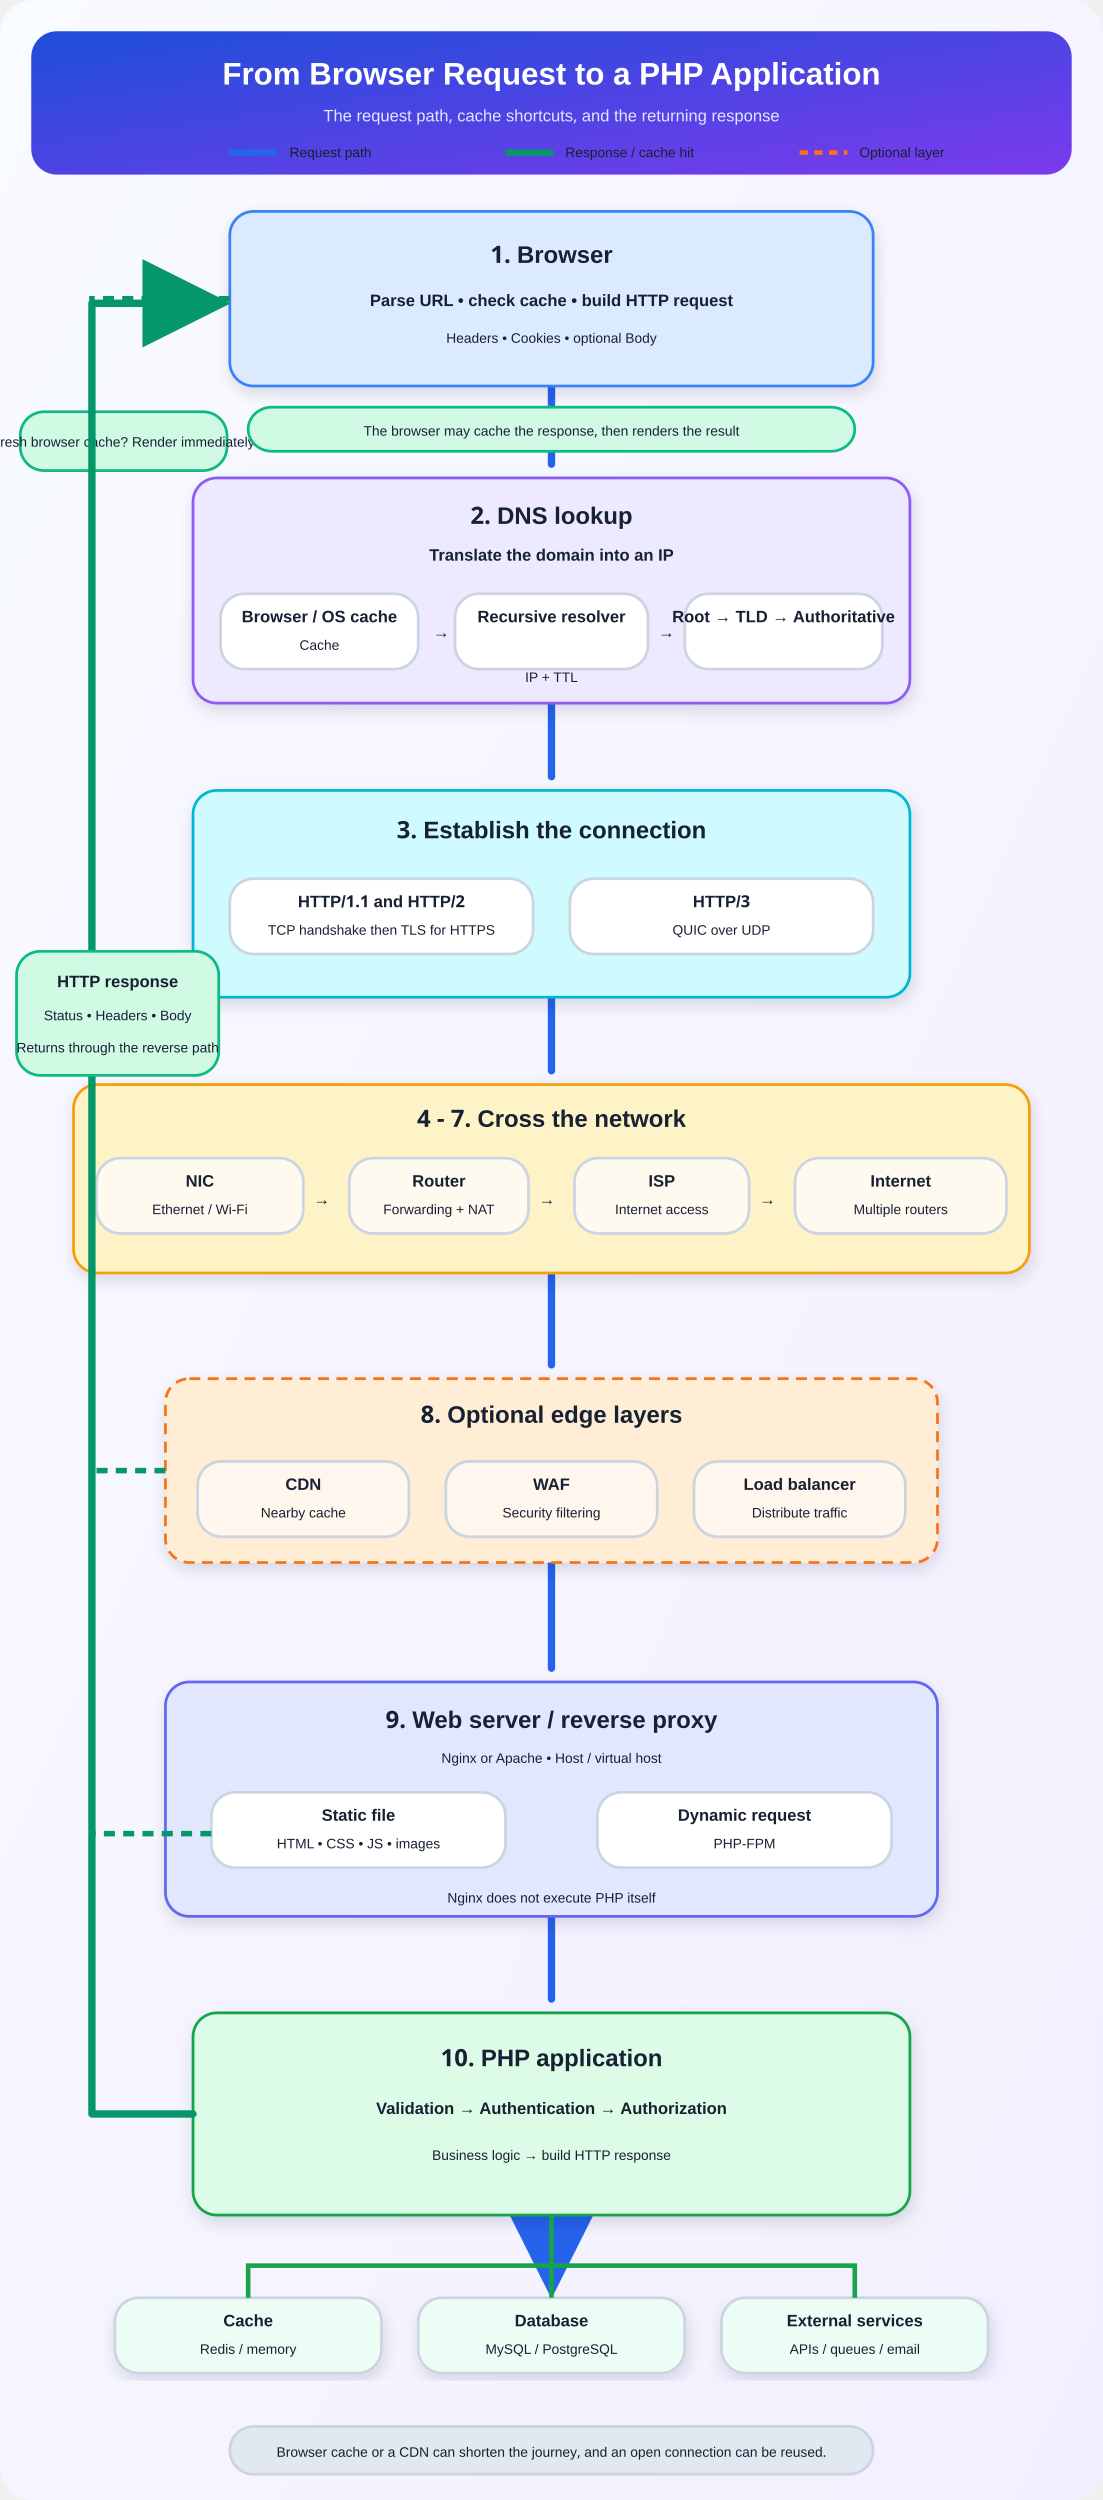
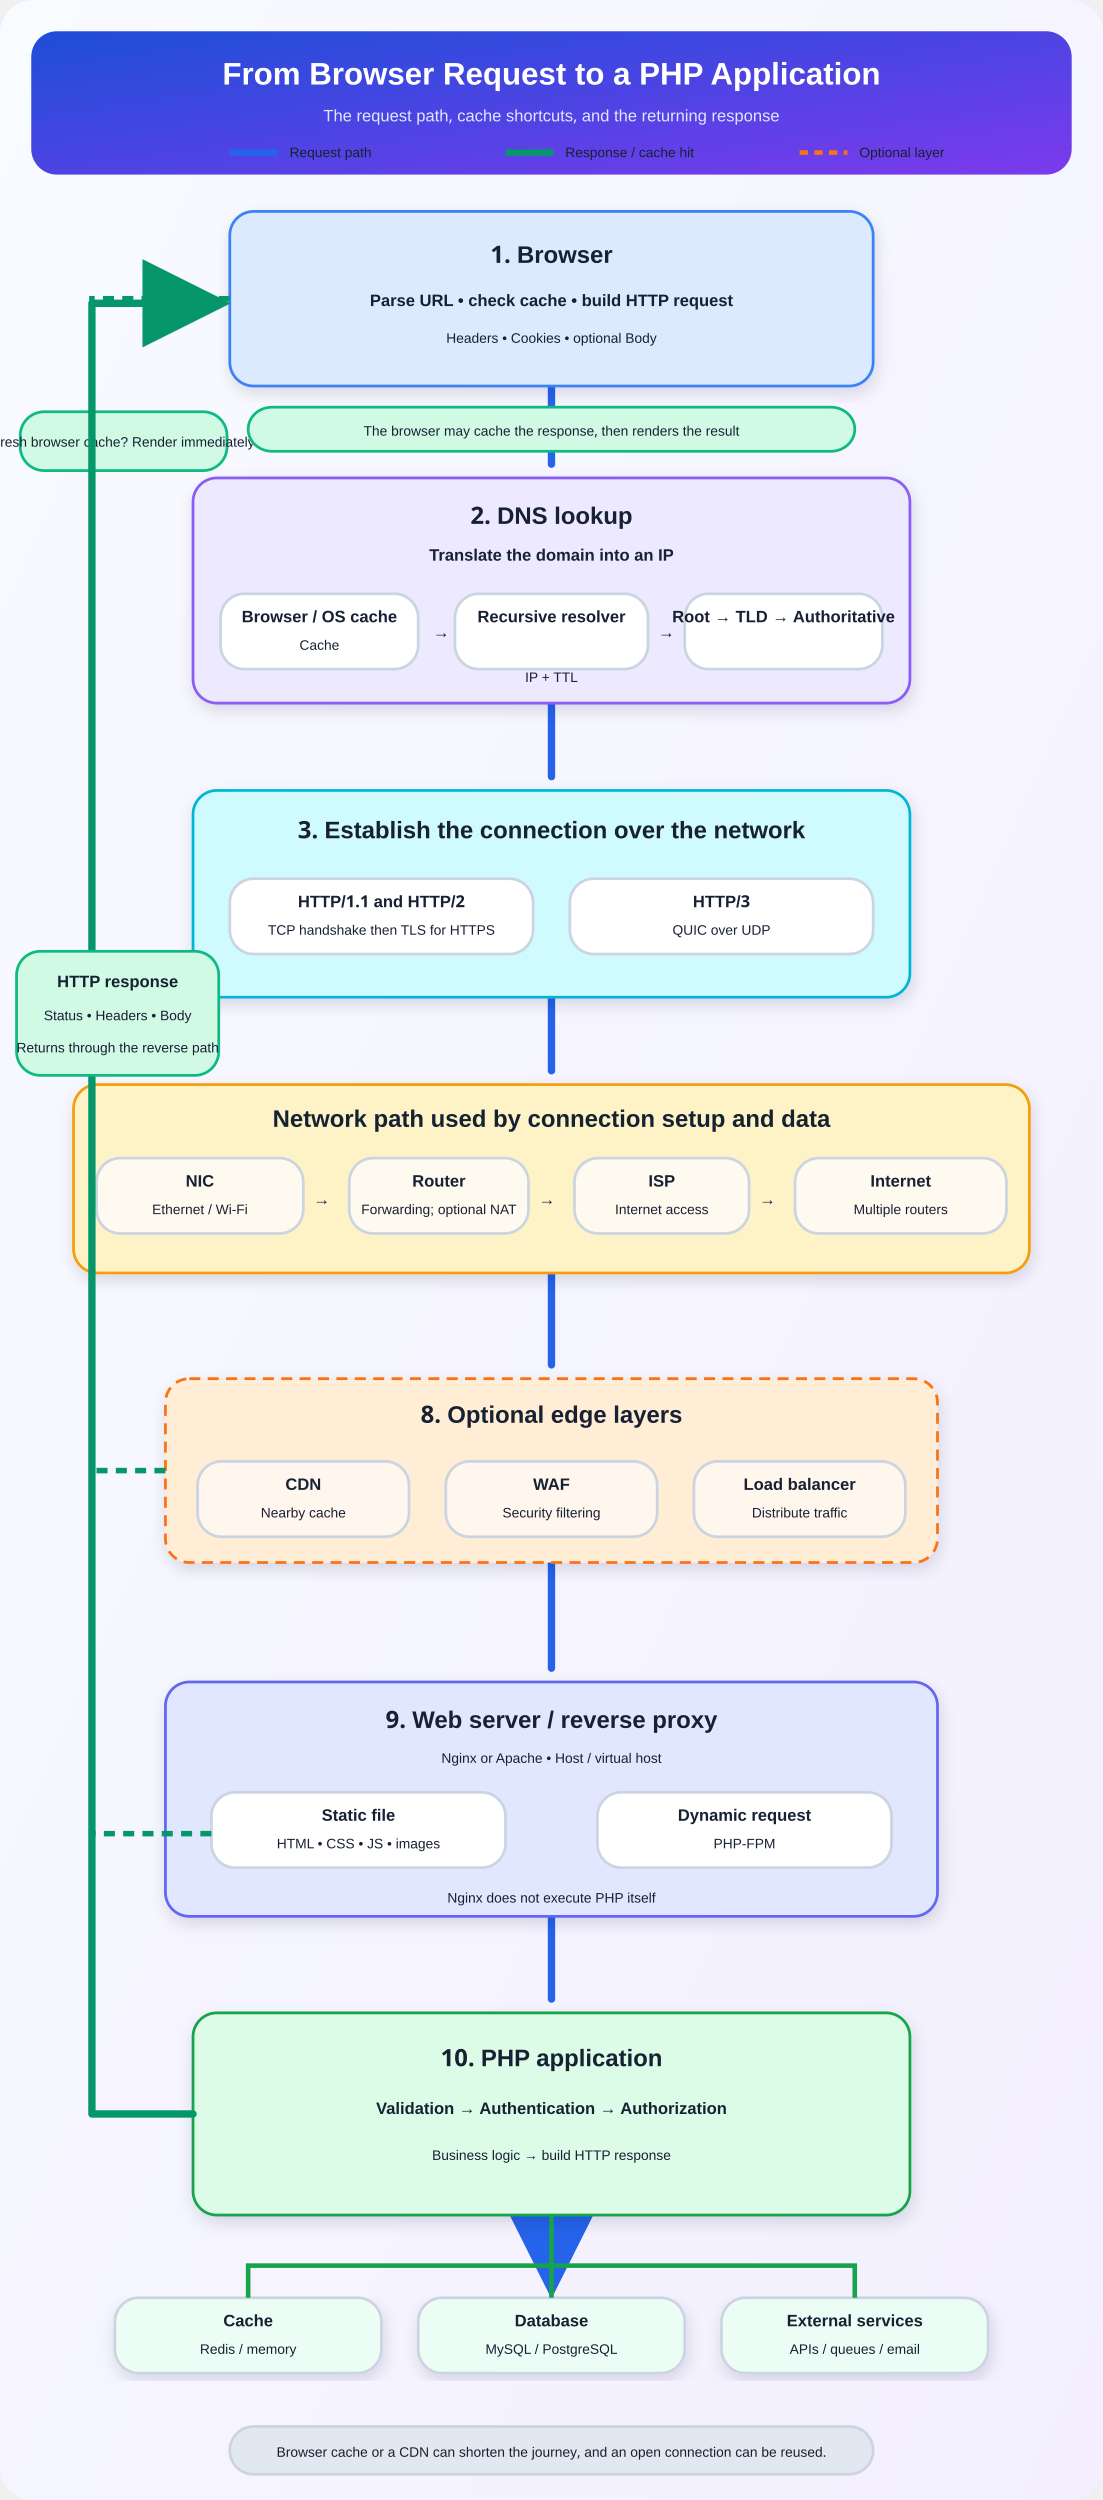
<svg xmlns="http://www.w3.org/2000/svg" width="1200" height="2720" viewBox="0 0 1200 2720" role="img" aria-labelledby="ttl dsc">
  <defs>
    <linearGradient id="bg" x2="1" y2="1">
      <stop stop-color="#f8fbff" />
      <stop offset="1" stop-color="#f3efff" />
    </linearGradient>
    <linearGradient id="hero" x2="1" y2="1">
      <stop stop-color="#1d4ed8" />
      <stop offset="1" stop-color="#7c3aed" />
    </linearGradient>
    <filter id="sh">
      <feDropShadow dy="7" stdDeviation="8" flood-color="#0f172a" flood-opacity=".13" />
    </filter>
    <marker id="ab" markerWidth="12" markerHeight="12" refX="10" refY="6" orient="auto">
      <path d="M0 0L12 6L0 12Z" fill="#2563eb" />
    </marker>
    <marker id="ag" markerWidth="12" markerHeight="12" refX="10" refY="6" orient="auto">
      <path d="M0 0L12 6L0 12Z" fill="#059669" />
    </marker>
    <style>text{font-family:"Segoe UI","Noto Sans Arabic",Arial,sans-serif;fill:#172033}.h{font-size:34px;font-weight:700;fill:#fff}.hs{font-size:18px;fill:#e0e7ff}.t{font-size:26px;font-weight:700}.d{font-size:18px;font-weight:600}.s{font-size:15px}.n{filter:url(#sh)}.rq{fill:none;stroke:#2563eb;stroke-width:8;stroke-linecap:round;marker-end:url(#ab)}.rs{fill:none;stroke:#059669;stroke-width:8;stroke-linecap:round;stroke-linejoin:round;marker-end:url(#ag)}.br{fill:none;stroke:#059669;stroke-width:6;stroke-dasharray:12 9}</style>
  </defs>
  <rect width="1200" height="2720" rx="36" fill="url(#bg)" />
  <rect x="34" y="34" width="1132" height="156" rx="28" fill="url(#hero)" />
  <text class="h" x="600" y="92" text-anchor="middle">From Browser Request to a PHP Application</text>
  <text class="hs" x="600" y="132" text-anchor="middle">The request path, cache shortcuts, and the returning response</text>
  <g transform="translate(250 166)">
    <line x2="52" stroke="#2563eb" stroke-width="7" />
    <text class="s" x="65" y="5" text-anchor="start">Request path</text>
    <line x1="300" x2="352" stroke="#059669" stroke-width="7" />
    <text class="s" x="365" y="5" text-anchor="start">Response / cache hit</text>
    <line x1="620" x2="672" stroke="#f97316" stroke-width="5" stroke-dasharray="9 7" />
    <text class="s" x="685" y="5" text-anchor="start">Optional layer</text>
  </g>
  <path class="rq" d="M600 420V505M600 765V845M600 1085V1165M600 1385V1485M600 1700V1815M600 2085V2175M600 2410V2485" />
  <g class="n">
    <rect x="250" y="230" width="700" height="190" rx="26" fill="#dbeafe" stroke="#3b82f6" stroke-width="3" />
    <text class="t" x="600" y="286" text-anchor="middle">1. Browser</text>
    <text class="d" x="600" y="333" text-anchor="middle">Parse URL • check cache • build HTTP request</text>
    <text class="s" x="600" y="373" text-anchor="middle">Headers • Cookies • optional Body</text>
  </g>
  <path class="br" d="M250 325H100V2190" />
  <rect x="22" y="448" width="225" height="64" rx="26" fill="#d1fae5" stroke="#10b981" stroke-width="3" />
  <text class="s" x="134" y="486" text-anchor="middle">Fresh browser cache? Render immediately</text>
  <g class="n">
    <rect x="210" y="520" width="780" height="245" rx="26" fill="#ede9fe" stroke="#8b5cf6" stroke-width="3" />
    <text class="t" x="600" y="570" text-anchor="middle">2. DNS lookup</text>
    <text class="d" x="600" y="610" text-anchor="middle">Translate the domain into an IP</text>
    <rect x="240" y="646" width="215" height="82" rx="26" fill="#fff" stroke="#cbd5e1" stroke-width="3" />
    <text class="d" x="347.5" y="677" text-anchor="middle">Browser / OS cache</text>
    <text class="s" x="347.5" y="707" text-anchor="middle">Cache</text>
    <text class="d" x="480" y="694" text-anchor="middle">→</text>
    <rect x="495" y="646" width="210" height="82" rx="26" fill="#fff" stroke="#cbd5e1" stroke-width="3" />
    <text class="d" x="600" y="677" text-anchor="middle">Recursive resolver</text>
    <text class="s" x="600" y="707" text-anchor="middle" />
    <text class="d" x="725" y="694" text-anchor="middle">→</text>
    <rect x="745" y="646" width="215" height="82" rx="26" fill="#fff" stroke="#cbd5e1" stroke-width="3" />
    <text class="d" x="852.5" y="677" text-anchor="middle">Root → TLD → Authoritative</text>
    <text class="s" x="852.5" y="707" text-anchor="middle" />
    <text class="s" x="600" y="742" text-anchor="middle">IP + TTL</text>
  </g>
  <g class="n">
    <rect x="210" y="860" width="780" height="225" rx="26" fill="#cffafe" stroke="#06b6d4" stroke-width="3" />
-     <text class="t" x="600" y="912" text-anchor="middle">3. Establish the connection</text>
+     <text class="t" x="600" y="912" text-anchor="middle">3. Establish the connection over the network</text>
    <rect x="250" y="956" width="330" height="82" rx="26" fill="#fff" stroke="#cbd5e1" stroke-width="3" />
    <text class="d" x="415" y="987" text-anchor="middle">HTTP/1.1 and HTTP/2</text>
    <text class="s" x="415" y="1017" text-anchor="middle">TCP handshake then TLS for HTTPS</text>
    <rect x="620" y="956" width="330" height="82" rx="26" fill="#fff" stroke="#cbd5e1" stroke-width="3" />
    <text class="d" x="785" y="987" text-anchor="middle">HTTP/3</text>
    <text class="s" x="785" y="1017" text-anchor="middle">QUIC over UDP</text>
  </g>
  <g class="n">
    <rect x="80" y="1180" width="1040" height="205" rx="26" fill="#fef3c7" stroke="#f59e0b" stroke-width="3" />
-     <text class="t" x="600" y="1226" text-anchor="middle">4 - 7. Cross the network</text>
+     <text class="t" x="600" y="1226" text-anchor="middle">Network path used by connection setup and data</text>
    <rect x="105" y="1260" width="225" height="82" rx="26" fill="#fffaf0" stroke="#cbd5e1" stroke-width="3" />
    <text class="d" x="217.5" y="1291" text-anchor="middle">NIC</text>
    <text class="s" x="217.5" y="1321" text-anchor="middle">Ethernet / Wi-Fi</text>
    <text class="d" x="350" y="1311" text-anchor="middle">→</text>
    <rect x="380" y="1260" width="195" height="82" rx="26" fill="#fffaf0" stroke="#cbd5e1" stroke-width="3" />
    <text class="d" x="477.5" y="1291" text-anchor="middle">Router</text>
-     <text class="s" x="477.5" y="1321" text-anchor="middle">Forwarding + NAT</text>
+     <text class="s" x="477.5" y="1321" text-anchor="middle">Forwarding; optional NAT</text>
    <text class="d" x="595" y="1311" text-anchor="middle">→</text>
    <rect x="625" y="1260" width="190" height="82" rx="26" fill="#fffaf0" stroke="#cbd5e1" stroke-width="3" />
    <text class="d" x="720" y="1291" text-anchor="middle">ISP</text>
    <text class="s" x="720" y="1321" text-anchor="middle">Internet access</text>
    <text class="d" x="835" y="1311" text-anchor="middle">→</text>
    <rect x="865" y="1260" width="230" height="82" rx="26" fill="#fffaf0" stroke="#cbd5e1" stroke-width="3" />
    <text class="d" x="980" y="1291" text-anchor="middle">Internet</text>
    <text class="s" x="980" y="1321" text-anchor="middle">Multiple routers</text>
  </g>
  <g class="n">
    <rect x="180" y="1500" width="840" height="200" rx="26" fill="#ffedd5" stroke="#f97316" stroke-width="3" stroke-dasharray="12 8" />
    <text class="t" x="600" y="1548" text-anchor="middle">8. Optional edge layers</text>
    <rect x="215" y="1590" width="230" height="82" rx="26" fill="#fff7ed" stroke="#cbd5e1" stroke-width="3" />
    <text class="d" x="330" y="1621" text-anchor="middle">CDN</text>
    <text class="s" x="330" y="1651" text-anchor="middle">Nearby cache</text>
    <rect x="485" y="1590" width="230" height="82" rx="26" fill="#fff7ed" stroke="#cbd5e1" stroke-width="3" />
    <text class="d" x="600" y="1621" text-anchor="middle">WAF</text>
    <text class="s" x="600" y="1651" text-anchor="middle">Security filtering</text>
    <rect x="755" y="1590" width="230" height="82" rx="26" fill="#fff7ed" stroke="#cbd5e1" stroke-width="3" />
    <text class="d" x="870" y="1621" text-anchor="middle">Load balancer</text>
    <text class="s" x="870" y="1651" text-anchor="middle">Distribute traffic</text>
  </g>
  <path class="br" d="M180 1600H100" />
  <g class="n">
    <rect x="180" y="1830" width="840" height="255" rx="26" fill="#e0e7ff" stroke="#6366f1" stroke-width="3" />
    <text class="t" x="600" y="1880" text-anchor="middle">9. Web server / reverse proxy</text>
    <text class="s" x="600" y="1918" text-anchor="middle">Nginx or Apache • Host / virtual host</text>
    <rect x="230" y="1950" width="320" height="82" rx="26" fill="#fff" stroke="#cbd5e1" stroke-width="3" />
    <text class="d" x="390" y="1981" text-anchor="middle">Static file</text>
    <text class="s" x="390" y="2011" text-anchor="middle">HTML • CSS • JS • images</text>
    <rect x="650" y="1950" width="320" height="82" rx="26" fill="#fff" stroke="#cbd5e1" stroke-width="3" />
    <text class="d" x="810" y="1981" text-anchor="middle">Dynamic request</text>
    <text class="s" x="810" y="2011" text-anchor="middle">PHP-FPM</text>
    <text class="s" x="600" y="2070" text-anchor="middle">Nginx does not execute PHP itself</text>
  </g>
  <path class="br" d="M230 1995H100" />
  <g class="n">
    <rect x="210" y="2190" width="780" height="220" rx="26" fill="#dcfce7" stroke="#16a34a" stroke-width="3" />
    <text class="t" x="600" y="2248" text-anchor="middle">10. PHP application</text>
    <text class="d" x="600" y="2300" text-anchor="middle">Validation → Authentication → Authorization</text>
    <text class="s" x="600" y="2350" text-anchor="middle">Business logic → build HTTP response</text>
  </g>
  <g class="n">
    <rect x="125" y="2500" width="290" height="82" rx="26" fill="#ecfdf5" stroke="#cbd5e1" stroke-width="3" />
    <text class="d" x="270" y="2531" text-anchor="middle">Cache</text>
    <text class="s" x="270" y="2561" text-anchor="middle">Redis / memory</text>
    <rect x="455" y="2500" width="290" height="82" rx="26" fill="#ecfdf5" stroke="#cbd5e1" stroke-width="3" />
    <text class="d" x="600" y="2531" text-anchor="middle">Database</text>
    <text class="s" x="600" y="2561" text-anchor="middle">MySQL / PostgreSQL</text>
    <rect x="785" y="2500" width="290" height="82" rx="26" fill="#ecfdf5" stroke="#cbd5e1" stroke-width="3" />
    <text class="d" x="930" y="2531" text-anchor="middle">External services</text>
    <text class="s" x="930" y="2561" text-anchor="middle">APIs / queues / email</text>
  </g>
  <path d="M600 2410V2465H270V2500M600 2465V2500M600 2465H930V2500" fill="none" stroke="#16a34a" stroke-width="5" />
  <path class="rs" d="M210 2300H100V330H235" />
  <rect x="18" y="1035" width="220" height="135" rx="26" fill="#d1fae5" stroke="#10b981" stroke-width="3" />
  <text class="d" x="128" y="1074" text-anchor="middle">HTTP response</text>
  <text class="s" x="128" y="1110" text-anchor="middle">Status • Headers • Body</text>
  <text class="s" x="128" y="1145" text-anchor="middle">Returns through the reverse path</text>
  <rect x="270" y="443" width="660" height="48" rx="26" fill="#d1fae5" stroke="#10b981" stroke-width="3" />
  <text class="s" x="600" y="474" text-anchor="middle">The browser may cache the response, then renders the result</text>
  <rect x="250" y="2640" width="700" height="52" rx="26" fill="#e2e8f0" stroke="#cbd5e1" stroke-width="3" />
  <text class="s" x="600" y="2673" text-anchor="middle">Browser cache or a CDN can shorten the journey, and an open connection can be reused.</text>
</svg>
